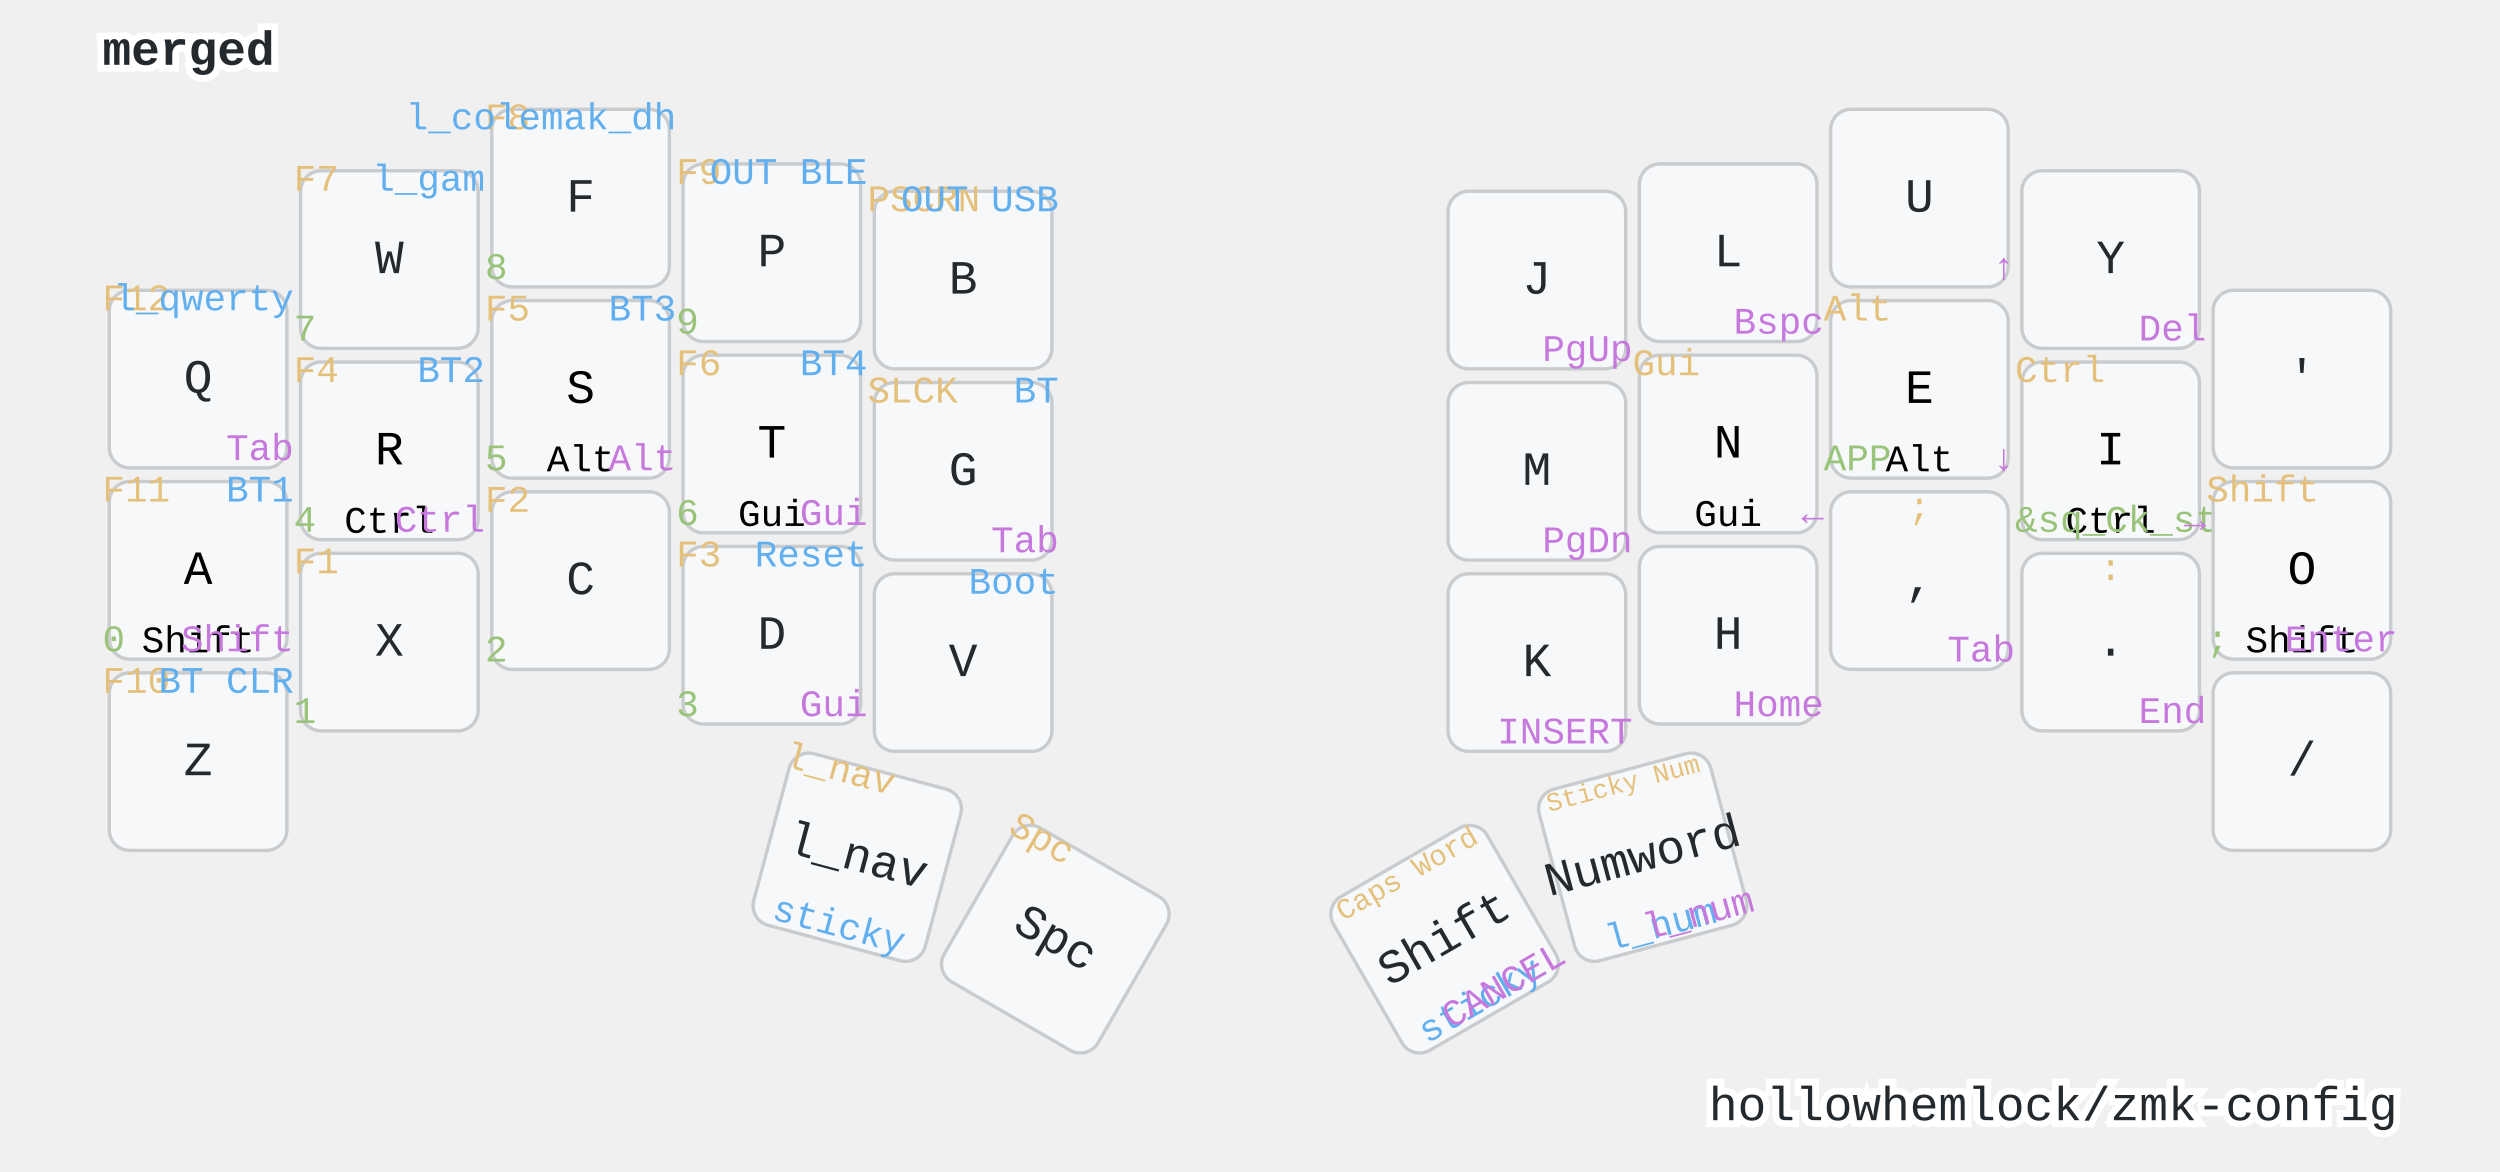
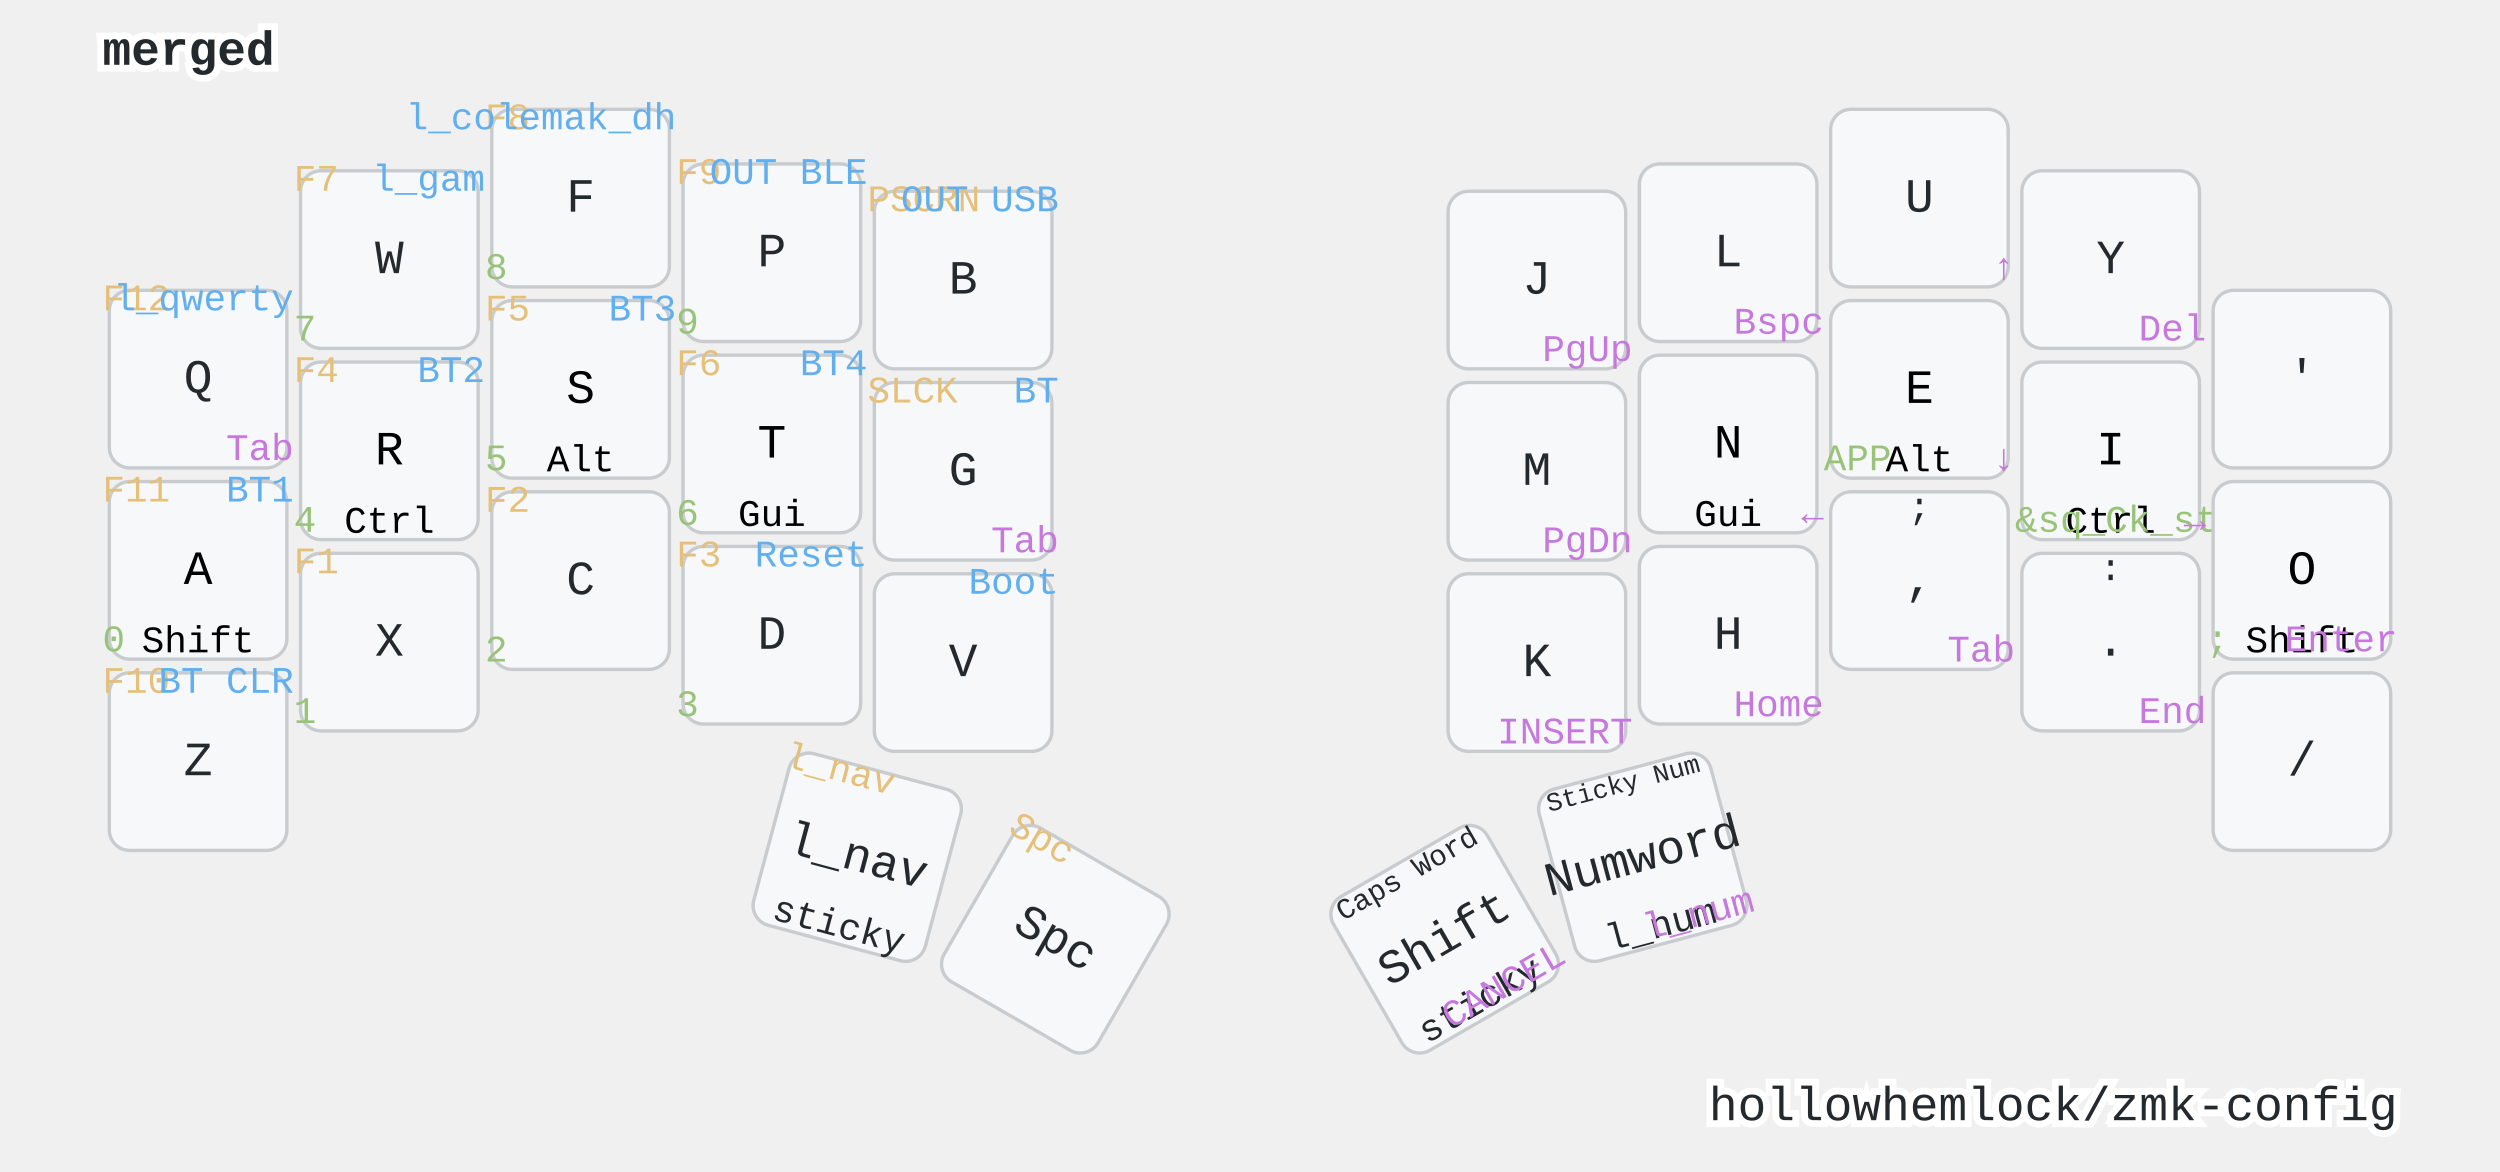
<svg xmlns="http://www.w3.org/2000/svg" xmlns:xlink="http://www.w3.org/1999/xlink" width="732" height="343" viewBox="0 0 732 343" class="keymap">
  <defs>
    <svg id="mdi:pause">
      <svg id="mdi-pause" viewBox="0 0 24 24">
        <path d="M14,19H18V5H14M6,19H10V5H6V19Z" />
      </svg>
    </svg>
    <svg id="mdi:play-pause">
      <svg id="mdi-play-pause" viewBox="0 0 24 24">
        <path d="M3,5V19L11,12M13,19H16V5H13M18,5V19H21V5" />
      </svg>
    </svg>
    <svg id="mdi:skip-backward">
      <svg id="mdi-skip-backward" viewBox="0 0 24 24">
        <path d="M20,5V19L13,12M6,5V19H4V5M13,5V19L6,12" />
      </svg>
    </svg>
    <svg id="mdi:skip-forward">
      <svg id="mdi-skip-forward" viewBox="0 0 24 24">
        <path d="M4,5V19L11,12M18,5V19H20V5M11,5V19L18,12" />
      </svg>
    </svg>
    <svg id="mdi:volume-high">
      <svg id="mdi-volume-high" viewBox="0 0 24 24">
        <path d="M14,3.23V5.29C16.89,6.15 19,8.83 19,12C19,15.17 16.89,17.84 14,18.7V20.77C18,19.86 21,16.28 21,12C21,7.72 18,4.14 14,3.23M16.5,12C16.5,10.23 15.5,8.71 14,7.97V16C15.5,15.29 16.5,13.76 16.5,12M3,9V15H7L12,20V4L7,9H3Z" />
      </svg>
    </svg>
    <svg id="mdi:volume-medium">
      <svg id="mdi-volume-medium" viewBox="0 0 24 24">
        <path d="M5,9V15H9L14,20V4L9,9M18.5,12C18.5,10.23 17.5,8.71 16,7.97V16C17.5,15.29 18.5,13.76 18.5,12Z" />
      </svg>
    </svg>
    <svg id="mdi:volume-off">
      <svg id="mdi-volume-off" viewBox="0 0 24 24">
        <path d="M12,4L9.91,6.09L12,8.18M4.27,3L3,4.27L7.73,9H3V15H7L12,20V13.27L16.25,17.53C15.58,18.04 14.83,18.46 14,18.7V20.77C15.38,20.45 16.63,19.82 17.68,18.96L19.73,21L21,19.73L12,10.73M19,12C19,12.94 18.8,13.82 18.46,14.64L19.97,16.15C20.62,14.91 21,13.5 21,12C21,7.72 18,4.14 14,3.23V5.29C16.89,6.15 19,8.83 19,12M16.5,12C16.5,10.23 15.5,8.71 14,7.97V10.18L16.45,12.63C16.5,12.43 16.5,12.21 16.5,12Z" />
      </svg>
    </svg>
  </defs>
  <style>/* inherit to force styles through use tags */
svg path {
    fill: inherit;
}

/* font and background color specifications */
svg.keymap {
    font-family: SFMono-Regular,Consolas,Liberation Mono,Menlo,monospace;
    font-size: 14px;
    font-kerning: normal;
    text-rendering: optimizeLegibility;
    fill: #24292e;
}

/* default key styling */
rect.key {
    fill: #f6f8fa;
}

rect.key, rect.combo {
    stroke: #c9cccf;
    stroke-width: 1;
}

/* default key side styling, only used is draw_key_sides is set */
rect.side {
    filter: brightness(90%);
}

/* color accent for combo boxes */
rect.combo, rect.combo-separate {
    fill: #cdf;
}

/* color accent for held keys */
rect.held, rect.combo.held {
    fill: #fdd;
}

/* color accent for ghost (optional) keys */
rect.ghost, rect.combo.ghost {
    stroke-dasharray: 4, 4;
    stroke-width: 2;
}

text {
    text-anchor: middle;
    dominant-baseline: middle;
}

/* styling for layer labels */
text.label {
    font-weight: bold;
    text-anchor: start;
    stroke: white;
    stroke-width: 4;
    paint-order: stroke;
}

/* styling for optional footer */
text.footer {
    text-anchor: end;
    dominant-baseline: auto;
    stroke: white;
    stroke-width: 4;
    paint-order: stroke;
}

/* styling for combo tap, and key non-tap label text */
text.combo, text.hold, text.shifted, text.left, text.right {
    font-size: 11px;
}

text.hold {
    text-anchor: middle;
    dominant-baseline: auto;
}

text.shifted {
    text-anchor: middle;
    dominant-baseline: hanging;
}

text.left {
    text-anchor: start;
}

text.right {
    text-anchor: end;
}

text.layer-activator {
    text-decoration: underline;
}

/* styling for hold/shifted label text in combo box */
text.combo.hold, text.combo.shifted, text.combo.left, text.combo.right {
    font-size: 8px;
}

/* lighter symbol for transparent keys */
text.trans {
    fill: #7b7e81;
}

/* styling for combo dendrons */
path.combo {
    stroke-width: 1;
    stroke: gray;
    fill: none;
}

/* Start Tabler Icons Cleanup */
/* cannot use height/width with glyphs */
.icon-tabler &gt; path {
    fill: inherit;
    stroke: inherit;
    stroke-width: 2;
}
/* hide tabler's default box */
.icon-tabler &gt; path[stroke="none"][fill="none"] {
    visibility: hidden;
}
/* End Tabler Icons Cleanup */

@media (prefers-color-scheme: dark) {
svg.keymap { fill: #d1d6db; }
rect.key { fill: #3f4750; }
rect.key, rect.combo { stroke: #60666c; }
rect.combo, rect.combo-separate { fill: #1f3d7a; }
rect.held, rect.combo.held { fill: #854747; }
text.label, text.footer { stroke: black; }
text.trans { fill: #7e8184; }
path.combo { stroke: #7f7f7f; }

}
- /* Merged layer position colors */
- text.shifted { fill: #e5c07b; }  /* top-left: function - yellow */
- text.hold { fill: #61afef; }     /* top-right: utility - blue */
- text.left { fill: #98c379; }     /* bottom-left: numbers - green */
- text.right { fill: #c678dd; }    /* bottom-right: nav - purple */
+ /*
+  * merge_layers.py injects corner legends with these CSS classes:
+  *   tl = top-left      (--tl layer, e.g. l_fun)
+  *   tr = top-right     (--tr layer, e.g. l_utility)
+  *   bl = bottom-left   (--bl layer, e.g. l_num)
+  *   br = bottom-right  (--br layer, e.g. l_nav)
+  *
+  * Element types:
+  *   text.tl   - text labels
+  *   use.tl    - glyph icons (references defs section)
+  *
+  * Center layer (--center) uses keymap-drawer's built-in classes:
+  *   text.tap, text.hold, text.shifted
+  */
+ /* Merged layer corner position colors */
+ text.tl, use.tl { fill: #e5c07b; }  /* top-left: function - yellow */
+ text.tr, use.tr { fill: #61afef; }  /* top-right: utility - blue */
+ text.bl, use.bl { fill: #98c379; }  /* bottom-left: numbers - green */
+ text.br, use.br { fill: #c678dd; }  /* bottom-right: nav - purple */
/* Modifier keys - black to match layer 1 */
text.mod { fill: #000000; }

/* Corner legend styles for merged view */
text.tl {
    text-anchor: start;
    dominant-baseline: hanging;
    font-size: 11px;
    fill: #e5c07b;  /* yellow */
}
text.tr {
    text-anchor: end;
    dominant-baseline: hanging;
    font-size: 11px;
    fill: #61afef;  /* blue */
}
text.bl {
    text-anchor: start;
    dominant-baseline: text-after-edge;
    font-size: 11px;
    fill: #98c379;  /* green */
}
text.br {
    text-anchor: end;
    dominant-baseline: text-after-edge;
    font-size: 11px;
    fill: #c678dd;  /* purple */
}
- /* Corner glyph colors */
+ /* Corner glyph/icon colors */
use.tl, .tl path { fill: #e5c07b; }  /* yellow */
use.tr, .tr path { fill: #61afef; }  /* blue */
use.bl, .bl path { fill: #98c379; }  /* green */
use.br, .br path { fill: #c678dd; }  /* purple */
+ /* Hidden corner elements (e.g., modifiers) */
+ .hidden { fill: transparent !important; }
</style>
  <g transform="translate(30, 0)" class="layer-merged">
    <text x="0" y="15" class="label" id="merged">merged</text>
    <g transform="translate(0, 30)">
      <g transform="translate(28, 81)" class="key keypos-0">
        <rect rx="6" ry="6" x="-26" y="-26" width="52" height="52" class="key" />
        <text x="0" y="0" class="key tap">Q</text>
        <text x="-28" y="-26" class="tl">F12</text>
        <text x="28" y="-26" class="tr">l_qwerty</text>
        <text x="28" y="27" class="br">Tab</text>
      </g>
      <g transform="translate(84, 46)" class="key keypos-1">
        <rect rx="6" ry="6" x="-26" y="-26" width="52" height="52" class="key" />
        <text x="0" y="0" class="key tap">W</text>
        <text x="-28" y="-26" class="tl">F7</text>
        <text x="28" y="-26" class="tr">l_gam</text>
        <text x="-28" y="27" class="bl">7</text>
      </g>
      <g transform="translate(140, 28)" class="key keypos-2">
        <rect rx="6" ry="6" x="-26" y="-26" width="52" height="52" class="key" />
        <text x="0" y="0" class="key tap">F</text>
        <text x="-28" y="-26" class="tl">F8</text>
        <text x="28" y="-26" class="tr">l_colemak_dh</text>
        <text x="-28" y="27" class="bl">8</text>
      </g>
      <g transform="translate(196, 44)" class="key keypos-3">
        <rect rx="6" ry="6" x="-26" y="-26" width="52" height="52" class="key" />
        <text x="0" y="0" class="key tap">P</text>
        <text x="-28" y="-26" class="tl">F9</text>
        <text x="28" y="-26" class="tr">OUT BLE</text>
        <text x="-28" y="27" class="bl">9</text>
      </g>
      <g transform="translate(252, 52)" class="key keypos-4">
        <rect rx="6" ry="6" x="-26" y="-26" width="52" height="52" class="key" />
        <text x="0" y="0" class="key tap">B</text>
        <text x="-28" y="-26" class="tl">PSCRN</text>
        <text x="28" y="-26" class="tr">OUT USB</text>
      </g>
      <g transform="translate(420, 52)" class="key keypos-5">
        <rect rx="6" ry="6" x="-26" y="-26" width="52" height="52" class="key" />
        <text x="0" y="0" class="key tap">J</text>
        <text x="28" y="27" class="br">PgUp</text>
      </g>
      <g transform="translate(476, 44)" class="key keypos-6">
        <rect rx="6" ry="6" x="-26" y="-26" width="52" height="52" class="key" />
        <text x="0" y="0" class="key tap">L</text>
        <text x="28" y="27" class="br">Bspc</text>
      </g>
      <g transform="translate(532, 28)" class="key keypos-7">
        <rect rx="6" ry="6" x="-26" y="-26" width="52" height="52" class="key" />
        <text x="0" y="0" class="key tap">U</text>
        <text x="28" y="27" class="br">↑</text>
      </g>
      <g transform="translate(588, 46)" class="key keypos-8">
        <rect rx="6" ry="6" x="-26" y="-26" width="52" height="52" class="key" />
        <text x="0" y="0" class="key tap">Y</text>
        <text x="28" y="27" class="br">Del</text>
      </g>
      <g transform="translate(644, 81)" class="key keypos-9">
        <rect rx="6" ry="6" x="-26" y="-26" width="52" height="52" class="key" />
        <text x="0" y="0" class="key tap">'</text>
      </g>
      <g transform="translate(28, 137)" class="key mod keypos-10">
        <rect rx="6" ry="6" x="-26" y="-26" width="52" height="52" class="key mod" />
        <text x="0" y="0" class="key mod tap">A</text>
        <text x="0" y="24" class="key mod hold">Shift</text>
        <text x="-28" y="-26" class="tl">F11</text>
        <text x="28" y="-26" class="tr">BT1</text>
        <text x="-28" y="27" class="bl">0</text>
-         <text x="28" y="27" class="br">Shift</text>
+         <text x="28" y="27" class="br hidden">Shift</text>
      </g>
      <g transform="translate(84, 102)" class="key mod keypos-11">
        <rect rx="6" ry="6" x="-26" y="-26" width="52" height="52" class="key mod" />
        <text x="0" y="0" class="key mod tap">R</text>
        <text x="0" y="24" class="key mod hold">Ctrl</text>
        <text x="-28" y="-26" class="tl">F4</text>
        <text x="28" y="-26" class="tr">BT2</text>
        <text x="-28" y="27" class="bl">4</text>
-         <text x="28" y="27" class="br">Ctrl</text>
+         <text x="28" y="27" class="br hidden">Ctrl</text>
      </g>
      <g transform="translate(140, 84)" class="key mod keypos-12">
        <rect rx="6" ry="6" x="-26" y="-26" width="52" height="52" class="key mod" />
        <text x="0" y="0" class="key mod tap">S</text>
        <text x="0" y="24" class="key mod hold">Alt</text>
        <text x="-28" y="-26" class="tl">F5</text>
        <text x="28" y="-26" class="tr">BT3</text>
        <text x="-28" y="27" class="bl">5</text>
-         <text x="28" y="27" class="br">Alt</text>
+         <text x="28" y="27" class="br hidden">Alt</text>
      </g>
      <g transform="translate(196, 100)" class="key mod keypos-13">
        <rect rx="6" ry="6" x="-26" y="-26" width="52" height="52" class="key mod" />
        <text x="0" y="0" class="key mod tap">T</text>
        <text x="0" y="24" class="key mod hold">Gui</text>
        <text x="-28" y="-26" class="tl">F6</text>
        <text x="28" y="-26" class="tr">BT4</text>
        <text x="-28" y="27" class="bl">6</text>
-         <text x="28" y="27" class="br">Gui</text>
+         <text x="28" y="27" class="br hidden">Gui</text>
      </g>
      <g transform="translate(252, 108)" class="key keypos-14">
        <rect rx="6" ry="6" x="-26" y="-26" width="52" height="52" class="key" />
        <text x="0" y="0" class="key tap">G</text>
        <text x="-28" y="-26" class="tl">SLCK</text>
        <text x="28" y="-26" class="tr">BT</text>
        <text x="28" y="27" class="br">Tab</text>
      </g>
      <g transform="translate(420, 108)" class="key keypos-15">
        <rect rx="6" ry="6" x="-26" y="-26" width="52" height="52" class="key" />
        <text x="0" y="0" class="key tap">M</text>
-         <use href="#mdi:play-pause" xlink:href="#mdi:play-pause" x="-28" y="-26" height="11" width="11" class="glyph tl" />
+         <use href="#mdi:play-pause" xlink:href="#mdi:play-pause" x="-28" y="-26" height="11" width="11" fill="#e5c07b" class="glyph tl" />
        <text x="28" y="27" class="br">PgDn</text>
      </g>
      <g transform="translate(476, 100)" class="key mod keypos-16">
        <rect rx="6" ry="6" x="-26" y="-26" width="52" height="52" class="key mod" />
        <text x="0" y="0" class="key mod tap">N</text>
        <text x="0" y="24" class="key mod hold">Gui</text>
-         <text x="-28" y="-26" class="tl">Gui</text>
+         <text x="-28" y="-26" class="tl hidden">Gui</text>
        <text x="28" y="27" class="br">←</text>
      </g>
      <g transform="translate(532, 84)" class="key mod keypos-17">
        <rect rx="6" ry="6" x="-26" y="-26" width="52" height="52" class="key mod" />
        <text x="0" y="0" class="key mod tap">E</text>
        <text x="0" y="24" class="key mod hold">Alt</text>
-         <text x="-28" y="-26" class="tl">Alt</text>
+         <text x="-28" y="-26" class="tl hidden">Alt</text>
        <text x="-28" y="27" class="bl">APP</text>
        <text x="28" y="27" class="br">↓</text>
      </g>
      <g transform="translate(588, 102)" class="key mod keypos-18">
        <rect rx="6" ry="6" x="-26" y="-26" width="52" height="52" class="key mod" />
        <text x="0" y="0" class="key mod tap">I</text>
        <text x="0" y="24" class="key mod hold">Ctrl</text>
-         <text x="-28" y="-26" class="tl">Ctrl</text>
+         <text x="-28" y="-26" class="tl hidden">Ctrl</text>
        <text x="-28" y="27" class="bl">&amp;sq_Ck_stickyC</text>
        <text x="28" y="27" class="br">→</text>
      </g>
      <g transform="translate(644, 137)" class="key mod keypos-19">
        <rect rx="6" ry="6" x="-26" y="-26" width="52" height="52" class="key mod" />
        <text x="0" y="0" class="key mod tap">O</text>
        <text x="0" y="24" class="key mod hold">Shift</text>
-         <text x="-28" y="-26" class="tl">Shift</text>
+         <text x="-28" y="-26" class="tl hidden">Shift</text>
        <text x="-28" y="27" class="bl">;</text>
        <text x="28" y="27" class="br">Enter</text>
      </g>
      <g transform="translate(28, 193)" class="key keypos-20">
        <rect rx="6" ry="6" x="-26" y="-26" width="52" height="52" class="key" />
        <text x="0" y="0" class="key tap">Z</text>
        <text x="-28" y="-26" class="tl">F10</text>
        <text x="28" y="-26" class="tr">BT CLR</text>
      </g>
      <g transform="translate(84, 158)" class="key keypos-21">
        <rect rx="6" ry="6" x="-26" y="-26" width="52" height="52" class="key" />
        <text x="0" y="0" class="key tap">X</text>
        <text x="-28" y="-26" class="tl">F1</text>
        <text x="-28" y="27" class="bl">1</text>
      </g>
      <g transform="translate(140, 140)" class="key keypos-22">
        <rect rx="6" ry="6" x="-26" y="-26" width="52" height="52" class="key" />
        <text x="0" y="0" class="key tap">C</text>
        <text x="-28" y="-26" class="tl">F2</text>
        <text x="-28" y="27" class="bl">2</text>
      </g>
      <g transform="translate(196, 156)" class="key keypos-23">
        <rect rx="6" ry="6" x="-26" y="-26" width="52" height="52" class="key" />
        <text x="0" y="0" class="key tap">D</text>
        <text x="-28" y="-26" class="tl">F3</text>
        <text x="28" y="-26" class="tr">Reset</text>
        <text x="-28" y="27" class="bl">3</text>
-         <text x="28" y="27" class="br">Gui</text>
+         <text x="28" y="27" class="br hidden">Gui</text>
      </g>
      <g transform="translate(252, 164)" class="key keypos-24">
        <rect rx="6" ry="6" x="-26" y="-26" width="52" height="52" class="key" />
        <text x="0" y="0" class="key tap">V</text>
-         <use href="#mdi:pause" xlink:href="#mdi:pause" x="-28" y="-26" height="11" width="11" class="glyph tl" />
+         <use href="#mdi:pause" xlink:href="#mdi:pause" x="-28" y="-26" height="11" width="11" fill="#e5c07b" class="glyph tl" />
        <text x="28" y="-26" class="tr">Boot</text>
      </g>
      <g transform="translate(420, 164)" class="key keypos-25">
        <rect rx="6" ry="6" x="-26" y="-26" width="52" height="52" class="key" />
        <text x="0" y="0" class="key tap">K</text>
-         <use href="#mdi:skip-backward" xlink:href="#mdi:skip-backward" x="-28" y="-26" height="11" width="11" class="glyph tl" />
+         <use href="#mdi:skip-backward" xlink:href="#mdi:skip-backward" x="-28" y="-26" height="11" width="11" fill="#e5c07b" class="glyph tl" />
        <text x="28" y="27" class="br">INSERT</text>
      </g>
      <g transform="translate(476, 156)" class="key keypos-26">
        <rect rx="6" ry="6" x="-26" y="-26" width="52" height="52" class="key" />
        <text x="0" y="0" class="key tap">H</text>
-         <use href="#mdi:skip-forward" xlink:href="#mdi:skip-forward" x="-28" y="-26" height="11" width="11" class="glyph tl" />
+         <use href="#mdi:skip-forward" xlink:href="#mdi:skip-forward" x="-28" y="-26" height="11" width="11" fill="#e5c07b" class="glyph tl" />
        <text x="28" y="27" class="br">Home</text>
      </g>
      <g transform="translate(532, 140)" class="key keypos-27">
        <rect rx="6" ry="6" x="-26" y="-26" width="52" height="52" class="key" />
        <text x="0" y="0" class="key tap">,</text>
        <text x="0" y="-24" class="key shifted">;</text>
-         <use href="#mdi:volume-off" xlink:href="#mdi:volume-off" x="-28" y="-26" height="11" width="11" class="glyph tl" />
+         <use href="#mdi:volume-off" xlink:href="#mdi:volume-off" x="-28" y="-26" height="11" width="11" fill="#e5c07b" class="glyph tl" />
        <text x="28" y="27" class="br">Tab</text>
      </g>
      <g transform="translate(588, 158)" class="key keypos-28">
        <rect rx="6" ry="6" x="-26" y="-26" width="52" height="52" class="key" />
        <text x="0" y="0" class="key tap">.</text>
        <text x="0" y="-24" class="key shifted">:</text>
-         <use href="#mdi:volume-medium" xlink:href="#mdi:volume-medium" x="-28" y="-26" height="11" width="11" class="glyph tl" />
+         <use href="#mdi:volume-medium" xlink:href="#mdi:volume-medium" x="-28" y="-26" height="11" width="11" fill="#e5c07b" class="glyph tl" />
        <text x="28" y="27" class="br">End</text>
      </g>
      <g transform="translate(644, 193)" class="key keypos-29">
        <rect rx="6" ry="6" x="-26" y="-26" width="52" height="52" class="key" />
        <text x="0" y="0" class="key tap">/</text>
-         <use href="#mdi:volume-high" xlink:href="#mdi:volume-high" x="-28" y="-26" height="11" width="11" class="glyph tl" />
+         <use href="#mdi:volume-high" xlink:href="#mdi:volume-high" x="-28" y="-26" height="11" width="11" fill="#e5c07b" class="glyph tl" />
      </g>
      <g transform="translate(221, 221) rotate(15.0)" class="key keypos-30">
        <rect rx="6" ry="6" x="-26" y="-26" width="52" height="52" class="key" />
        <text x="0" y="0" class="key tap">l_nav</text>
        <text x="0" y="24" class="key hold">sticky</text>
        <text x="-28" y="-26" class="tl">l_nav</text>
      </g>
      <g transform="translate(279, 245) rotate(30.0)" class="key keypos-31">
        <rect rx="6" ry="6" x="-26" y="-26" width="52" height="52" class="key" />
        <text x="0" y="0" class="key tap">Spc</text>
        <text x="-28" y="-26" class="tl">Spc</text>
      </g>
      <g transform="translate(393, 245) rotate(-30.0)" class="key keypos-32">
        <rect rx="6" ry="6" x="-26" y="-26" width="52" height="52" class="key" />
        <text x="0" y="0" class="key tap">Shift</text>
        <text x="0" y="24" class="key hold">sticky</text>
        <text x="0" y="-24" class="key shifted">
          <tspan style="font-size: 78%">Caps Word</tspan>
        </text>
        <text x="28" y="27" class="br">CANCEL</text>
      </g>
      <g transform="translate(451, 221) rotate(-15.0)" class="key keypos-33">
        <rect rx="6" ry="6" x="-26" y="-26" width="52" height="52" class="key" />
        <text x="0" y="0" class="key tap">Numword</text>
        <text x="0" y="24" class="key hold">l_num</text>
        <text x="0" y="-24" class="key shifted">
          <tspan style="font-size: 70%">Sticky Num</tspan>
        </text>
        <text x="28" y="27" class="br">l_num</text>
      </g>
    </g>
  </g>
  <text x="702.0" y="328.0" class="footer">hollowhemlock/zmk-config</text>
</svg>
